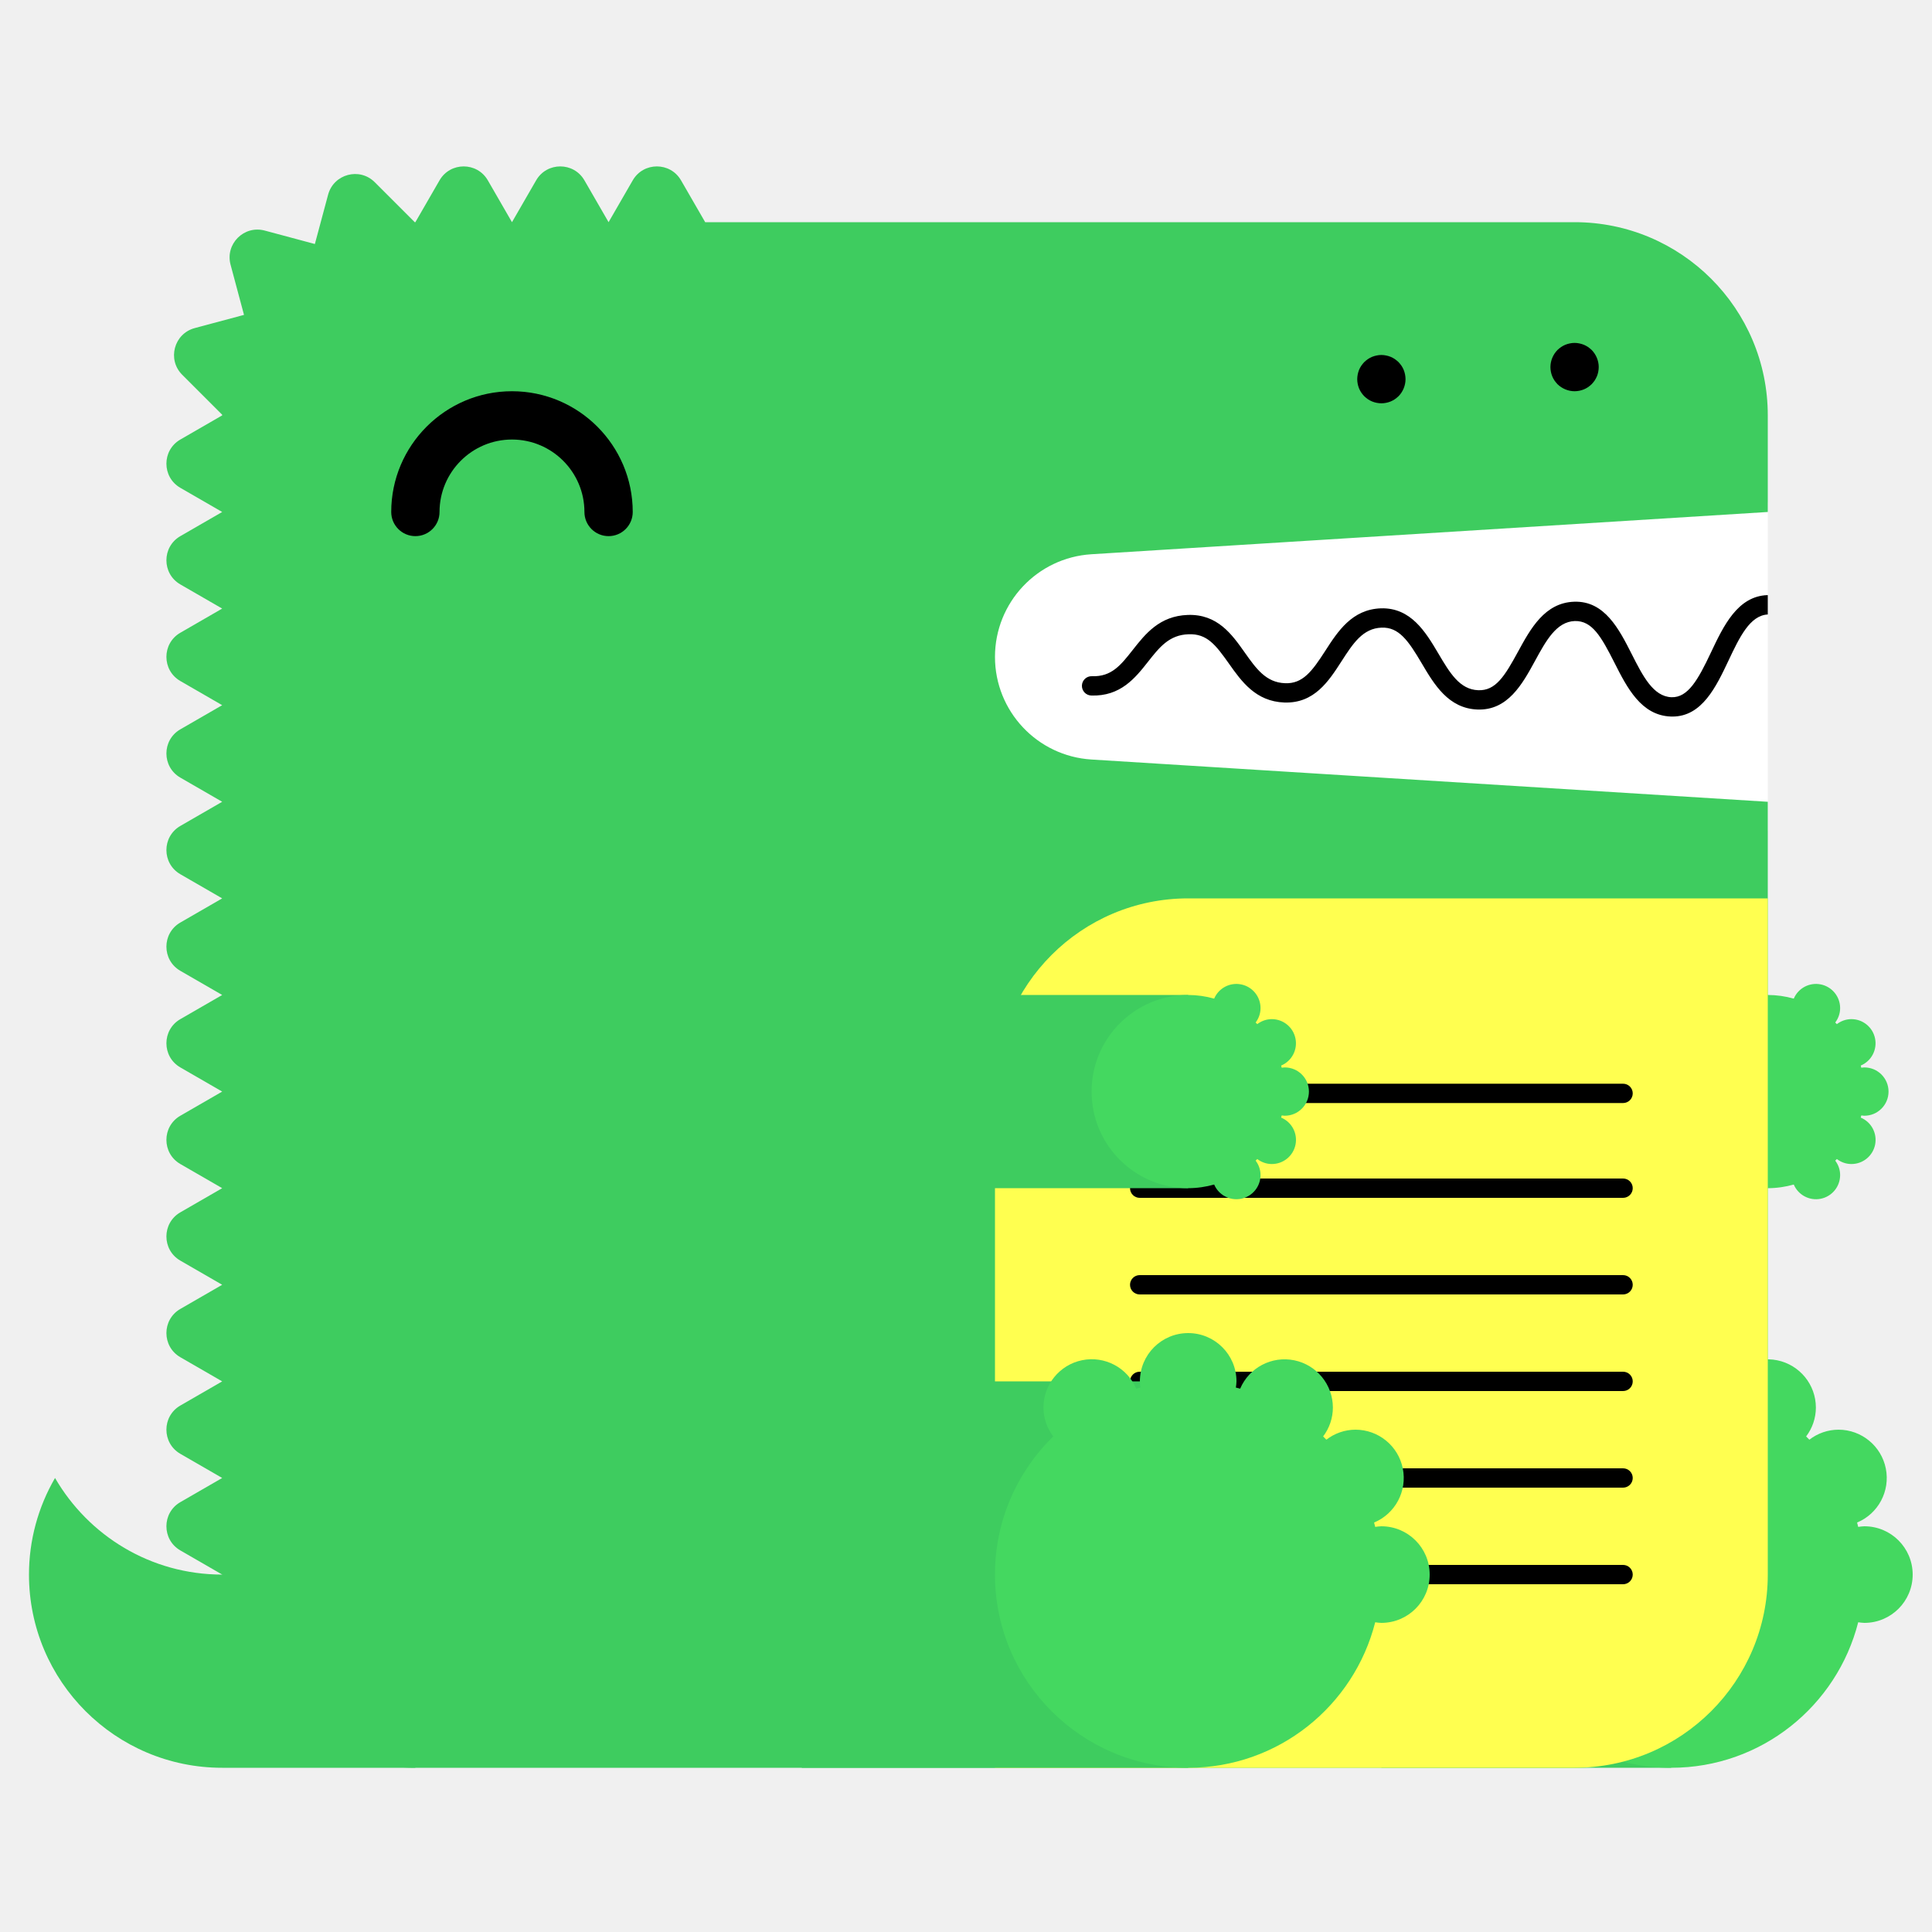
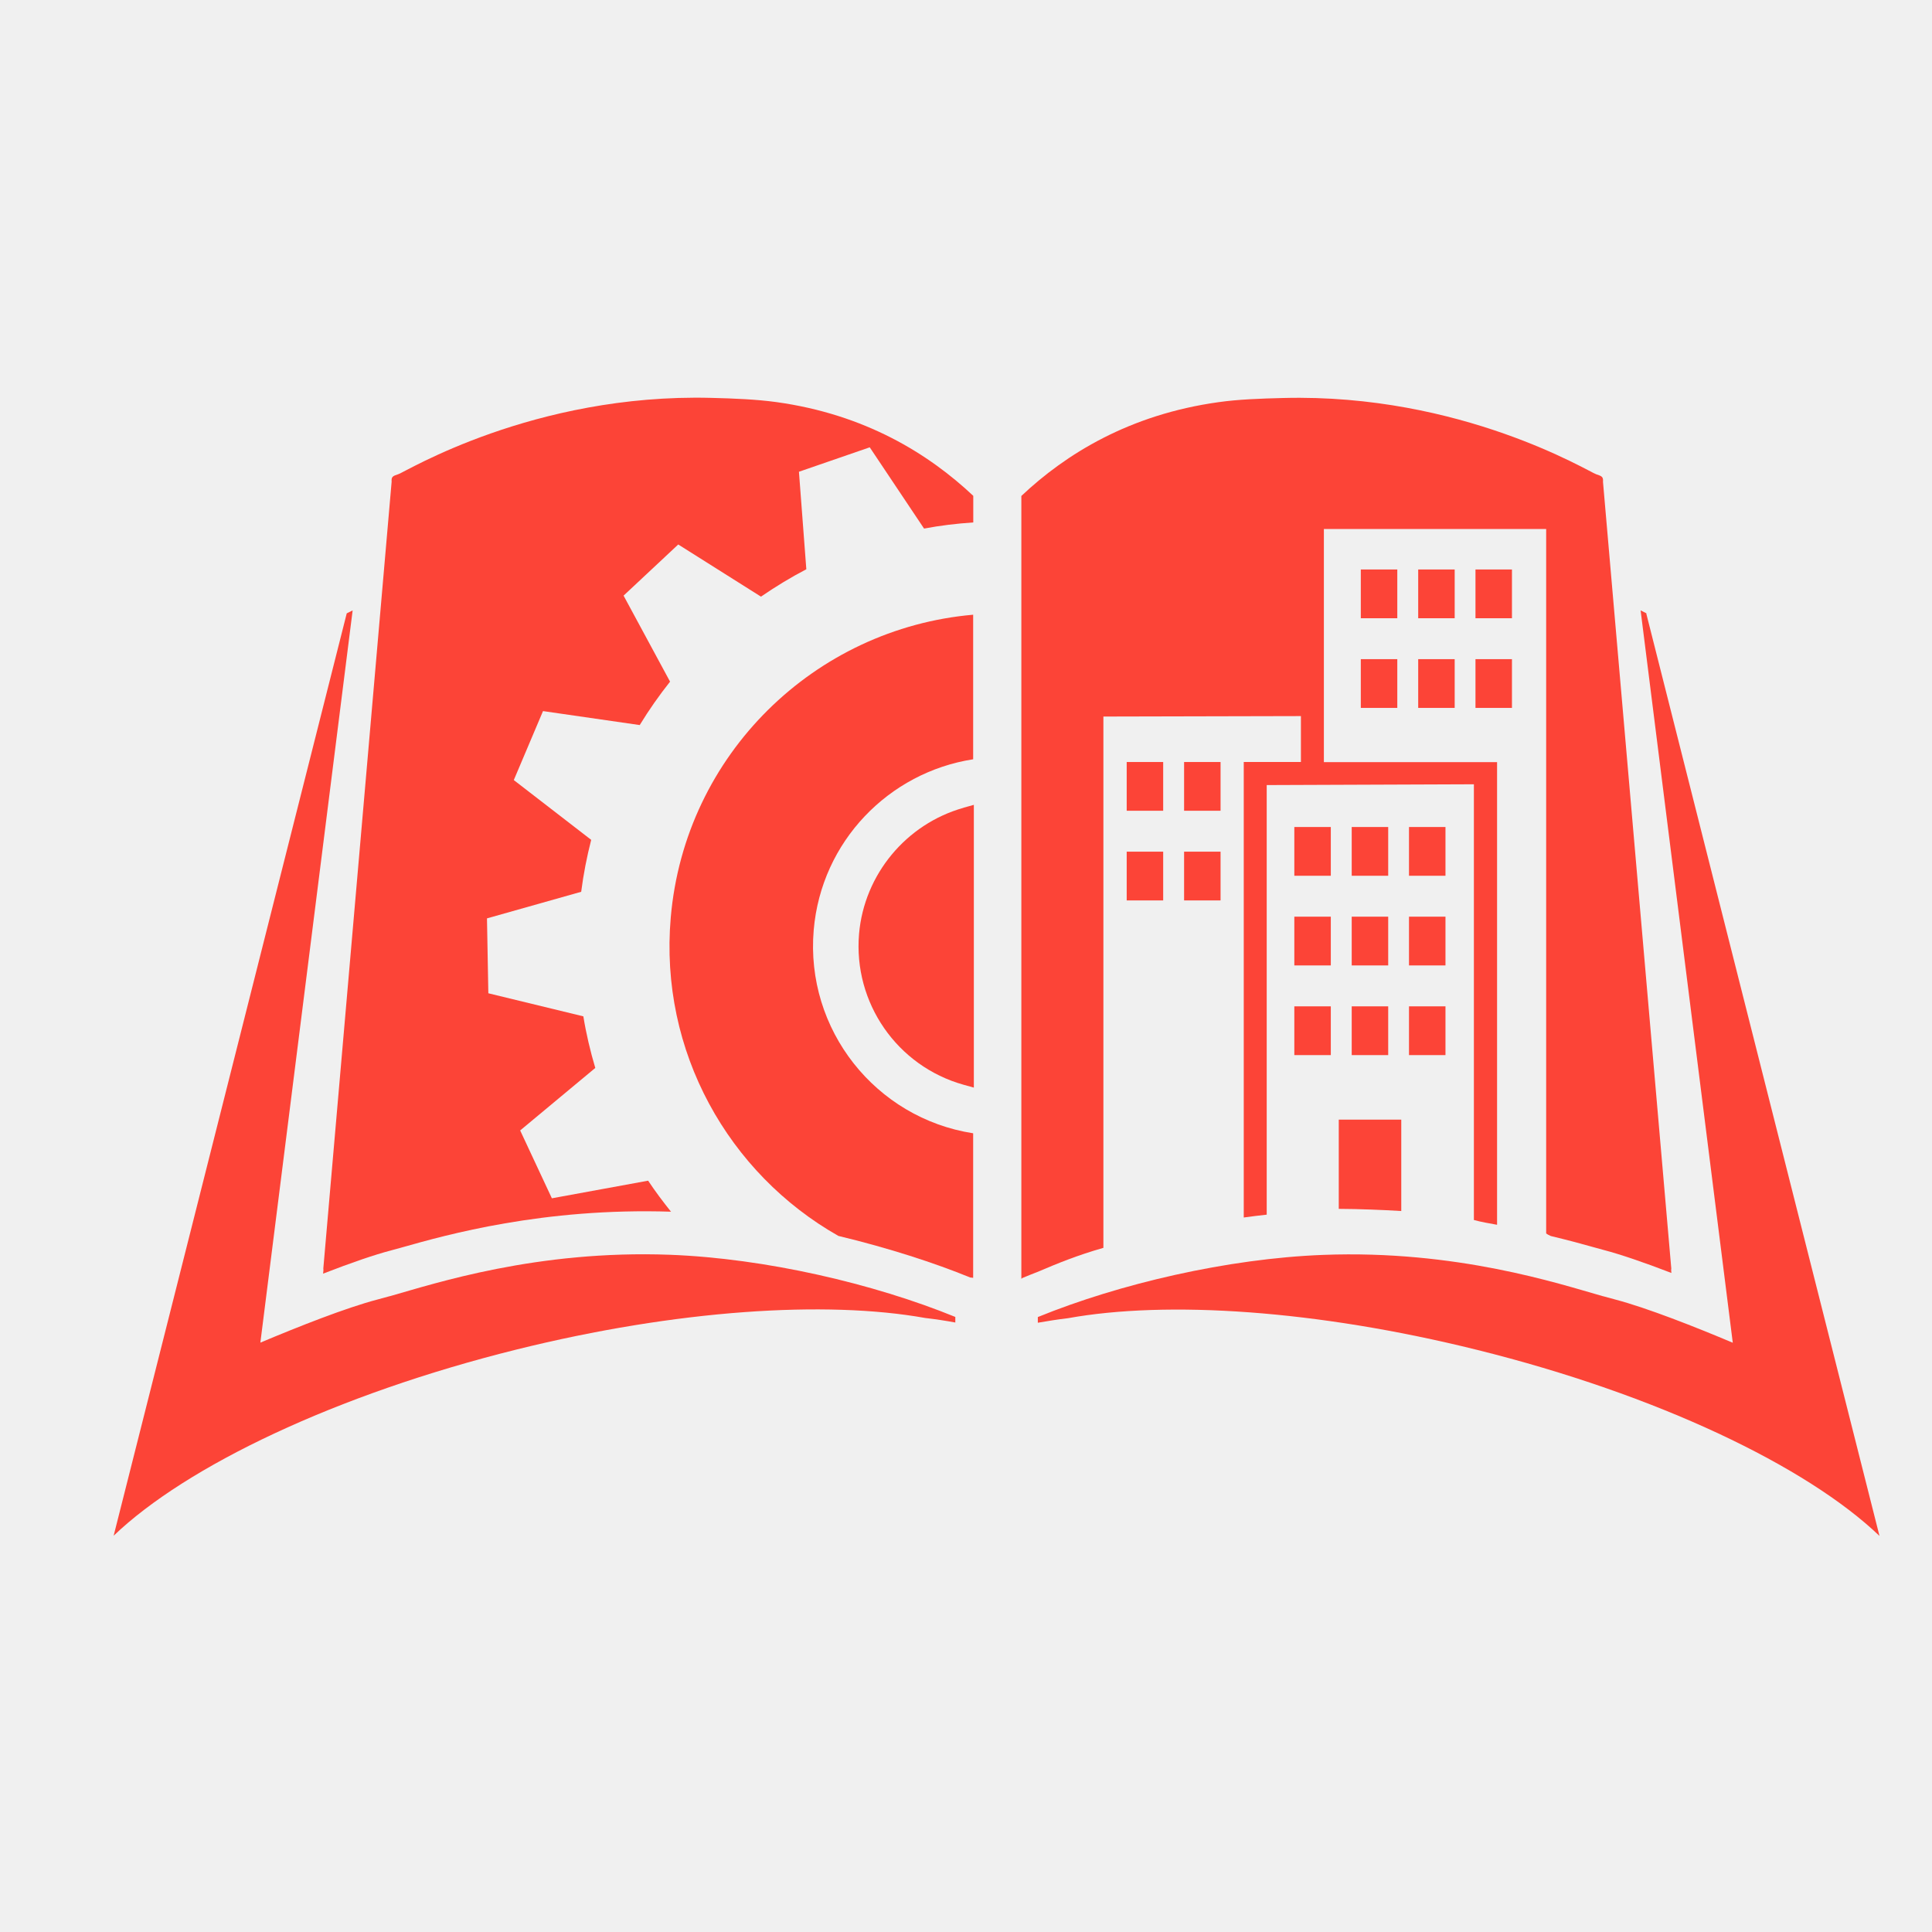
- <svg xmlns="http://www.w3.org/2000/svg" width="200" height="200" viewBox="0 0 200 200">
-   <g fill="none" fill-rule="evenodd">
-     <path fill="#FFF" d="M99 52h84v34H99z" />
-     <path d="M23 163c-7.398 0-13.843-4.027-17.303-10A19.886 19.886 0 0 0 3 163c0 11.046 8.954 20 20 20h20v-20H23z" fill="#3ECC5F" />
-     <path d="M112.98 57.376L183 53V43c0-11.046-8.954-20-20-20H73l-2.5-4.33c-1.112-1.925-3.889-1.925-5 0L63 23l-2.5-4.33c-1.111-1.925-3.889-1.925-5 0L53 23l-2.5-4.33c-1.111-1.925-3.889-1.925-5 0L43 23c-.022 0-.042.003-.065.003l-4.142-4.141c-1.57-1.571-4.252-.853-4.828 1.294l-1.369 5.104-5.192-1.392c-2.148-.575-4.111 1.389-3.535 3.536l1.39 5.193-5.102 1.367c-2.148.576-2.867 3.259-1.296 4.83l4.142 4.142c0 .021-.003.042-.003.064l-4.33 2.5c-1.925 1.111-1.925 3.889 0 5L23 53l-4.33 2.5c-1.925 1.111-1.925 3.889 0 5L23 63l-4.33 2.5c-1.925 1.111-1.925 3.889 0 5L23 73l-4.33 2.5c-1.925 1.111-1.925 3.889 0 5L23 83l-4.33 2.5c-1.925 1.111-1.925 3.889 0 5L23 93l-4.33 2.5c-1.925 1.111-1.925 3.889 0 5L23 103l-4.33 2.5c-1.925 1.111-1.925 3.889 0 5L23 113l-4.33 2.5c-1.925 1.111-1.925 3.889 0 5L23 123l-4.33 2.5c-1.925 1.111-1.925 3.889 0 5L23 133l-4.33 2.5c-1.925 1.111-1.925 3.889 0 5L23 143l-4.33 2.5c-1.925 1.111-1.925 3.889 0 5L23 153l-4.33 2.5c-1.925 1.111-1.925 3.889 0 5L23 163c0 11.046 8.954 20 20 20h120c11.046 0 20-8.954 20-20V83l-70.02-4.376A10.645 10.645 0 0 1 103 68c0-5.621 4.37-10.273 9.98-10.624" fill="#3ECC5F" />
-     <path fill="#3ECC5F" d="M143 183h30v-40h-30z" />
-     <path d="M193 158c-.219 0-.428.037-.639.064-.038-.15-.074-.301-.116-.451A5 5 0 0 0 190.32 148a4.96 4.96 0 0 0-3.016 1.036 26.531 26.531 0 0 0-.335-.336 4.955 4.955 0 0 0 1.011-2.987 5 5 0 0 0-9.599-1.959c-.148-.042-.297-.077-.445-.115.027-.211.064-.42.064-.639a5 5 0 0 0-5-5 5 5 0 0 0-5 5c0 .219.037.428.064.639-.148.038-.297.073-.445.115a4.998 4.998 0 0 0-9.599 1.959c0 1.125.384 2.151 1.011 2.987-3.717 3.632-6.031 8.693-6.031 14.3 0 11.046 8.954 20 20 20 9.339 0 17.16-6.41 19.361-15.064.211.027.42.064.639.064a5 5 0 0 0 5-5 5 5 0 0 0-5-5" fill="#44D860" />
-     <path fill="#3ECC5F" d="M153 123h30v-20h-30z" />
-     <path d="M193 115.5a2.5 2.5 0 1 0 0-5c-.109 0-.214.019-.319.032-.02-.075-.037-.15-.058-.225a2.501 2.501 0 0 0-.963-4.807c-.569 0-1.088.197-1.508.518a6.653 6.653 0 0 0-.168-.168c.314-.417.506-.931.506-1.494a2.5 2.5 0 0 0-4.8-.979A9.987 9.987 0 0 0 183 103c-5.522 0-10 4.478-10 10s4.478 10 10 10c.934 0 1.833-.138 2.69-.377a2.5 2.5 0 0 0 4.8-.979c0-.563-.192-1.077-.506-1.494.057-.055.113-.111.168-.168.42.321.939.518 1.508.518a2.5 2.5 0 0 0 .963-4.807c.021-.074.038-.15.058-.225.105.013.21.032.319.032" fill="#44D860" />
-     <path d="M63 55.5a2.5 2.5 0 0 1-2.5-2.5c0-4.136-3.364-7.5-7.5-7.5s-7.5 3.364-7.5 7.5a2.5 2.5 0 1 1-5 0c0-6.893 5.607-12.5 12.5-12.5S65.5 46.107 65.5 53a2.5 2.5 0 0 1-2.5 2.5" fill="#000" />
-     <path d="M103 183h60c11.046 0 20-8.954 20-20V93h-60c-11.046 0-20 8.954-20 20v70z" fill="#FFFF50" />
-     <path d="M168.02 124h-50.04a1 1 0 1 1 0-2h50.04a1 1 0 1 1 0 2m0 20h-50.04a1 1 0 1 1 0-2h50.04a1 1 0 1 1 0 2m0 20h-50.04a1 1 0 1 1 0-2h50.04a1 1 0 1 1 0 2m0-49.814h-50.04a1 1 0 1 1 0-2h50.04a1 1 0 1 1 0 2m0 19.814h-50.04a1 1 0 1 1 0-2h50.04a1 1 0 1 1 0 2m0 20h-50.04a1 1 0 1 1 0-2h50.04a1 1 0 1 1 0 2M183 61.611c-.012 0-.022-.006-.034-.005-3.09.105-4.552 3.196-5.842 5.923-1.346 2.85-2.387 4.703-4.093 4.647-1.889-.068-2.969-2.202-4.113-4.46-1.314-2.594-2.814-5.536-5.963-5.426-3.046.104-4.513 2.794-5.807 5.167-1.377 2.528-2.314 4.065-4.121 3.994-1.927-.07-2.951-1.805-4.136-3.813-1.321-2.236-2.848-4.75-5.936-4.664-2.994.103-4.465 2.385-5.763 4.4-1.373 2.13-2.335 3.428-4.165 3.351-1.973-.07-2.992-1.51-4.171-3.177-1.324-1.873-2.816-3.993-5.895-3.89-2.928.1-4.399 1.97-5.696 3.618-1.232 1.564-2.194 2.802-4.229 2.724a1 1 0 0 0-.072 2c3.017.101 4.545-1.8 5.872-3.487 1.177-1.496 2.193-2.787 4.193-2.855 1.926-.082 2.829 1.115 4.195 3.045 1.297 1.834 2.769 3.914 5.731 4.021 3.103.104 4.596-2.215 5.918-4.267 1.182-1.834 2.202-3.417 4.15-3.484 1.793-.067 2.769 1.35 4.145 3.681 1.297 2.197 2.766 4.686 5.787 4.796 3.125.108 4.634-2.62 5.949-5.035 1.139-2.088 2.214-4.06 4.119-4.126 1.793-.042 2.728 1.595 4.111 4.33 1.292 2.553 2.757 5.445 5.825 5.556l.169.003c3.064 0 4.518-3.075 5.805-5.794 1.139-2.41 2.217-4.68 4.067-4.773v-2z" fill="#000" />
-     <path fill="#3ECC5F" d="M83 183h40v-40H83z" />
-     <path d="M143 158c-.219 0-.428.037-.639.064-.038-.15-.074-.301-.116-.451A5 5 0 0 0 140.32 148a4.96 4.96 0 0 0-3.016 1.036 26.531 26.531 0 0 0-.335-.336 4.955 4.955 0 0 0 1.011-2.987 5 5 0 0 0-9.599-1.959c-.148-.042-.297-.077-.445-.115.027-.211.064-.42.064-.639a5 5 0 0 0-5-5 5 5 0 0 0-5 5c0 .219.037.428.064.639-.148.038-.297.073-.445.115a4.998 4.998 0 0 0-9.599 1.959c0 1.125.384 2.151 1.011 2.987-3.717 3.632-6.031 8.693-6.031 14.3 0 11.046 8.954 20 20 20 9.339 0 17.16-6.41 19.361-15.064.211.027.42.064.639.064a5 5 0 0 0 5-5 5 5 0 0 0-5-5" fill="#44D860" />
-     <path fill="#3ECC5F" d="M83 123h40v-20H83z" />
-     <path d="M133 115.5a2.5 2.5 0 1 0 0-5c-.109 0-.214.019-.319.032-.02-.075-.037-.15-.058-.225a2.501 2.501 0 0 0-.963-4.807c-.569 0-1.088.197-1.508.518a6.653 6.653 0 0 0-.168-.168c.314-.417.506-.931.506-1.494a2.5 2.5 0 0 0-4.8-.979A9.987 9.987 0 0 0 123 103c-5.522 0-10 4.478-10 10s4.478 10 10 10c.934 0 1.833-.138 2.69-.377a2.5 2.5 0 0 0 4.8-.979c0-.563-.192-1.077-.506-1.494.057-.055.113-.111.168-.168.42.321.939.518 1.508.518a2.5 2.5 0 0 0 .963-4.807c.021-.074.038-.15.058-.225.105.013.21.032.319.032" fill="#44D860" />
-     <path d="M143 41.75c-.16 0-.33-.02-.49-.05a2.52 2.52 0 0 1-.47-.14c-.15-.06-.29-.14-.431-.23-.13-.09-.259-.2-.38-.31-.109-.12-.219-.24-.309-.38s-.17-.28-.231-.43a2.619 2.619 0 0 1-.189-.96c0-.16.02-.33.05-.49.03-.16.08-.31.139-.47.061-.15.141-.29.231-.43.09-.13.2-.26.309-.38.121-.11.25-.22.38-.31.141-.09.281-.17.431-.23.149-.06.31-.11.47-.14.32-.07.65-.07.98 0 .159.03.32.08.47.14.149.06.29.14.43.23.13.09.259.2.38.31.11.12.22.25.31.38.09.14.17.28.23.43.06.16.11.31.14.47.029.16.05.33.05.49 0 .66-.271 1.31-.73 1.77-.121.11-.25.22-.38.31-.14.09-.281.17-.43.23a2.565 2.565 0 0 1-.96.19m20-1.25c-.66 0-1.3-.27-1.771-.73a3.802 3.802 0 0 1-.309-.38c-.09-.14-.17-.28-.231-.43a2.619 2.619 0 0 1-.189-.96c0-.66.27-1.3.729-1.77.121-.11.25-.22.38-.31.141-.09.281-.17.431-.23.149-.06.31-.11.47-.14.32-.07.66-.07.98 0 .159.03.32.08.47.14.149.06.29.14.43.23.13.09.259.2.38.31.459.47.73 1.11.73 1.77 0 .16-.021.33-.05.49-.03.16-.08.32-.14.47-.07.15-.14.29-.23.43-.09.13-.2.26-.31.38-.121.11-.25.22-.38.31-.14.09-.281.17-.43.23a2.565 2.565 0 0 1-.96.19" fill="#000" />
+ <svg xmlns="http://www.w3.org/2000/svg" id="Layer_1" viewBox="-10 -35 170 170">
+   <defs>
+     <style>.cls-1{fill:#fc4437;}</style>
+   </defs>
+   <g>
+     <path class="cls-1" d="M75.63,64.72c-8.58-1.33-14.78-9.11-14.03-17.89,.67-7.8,6.62-13.87,14.03-15.02v-12.72c-13.91,1.21-25.37,12.26-26.61,26.65-1.02,11.78,5.09,22.53,14.75,28.01,4.41,1.06,8.48,2.38,11.6,3.66,.09,0,.17,.02,.26,.03v-12.72Z" />
+     <path class="cls-1" d="M49.05,71.63c-.71-.89-1.39-1.79-2.02-2.74l-8.47,1.55-2.79-5.97,6.61-5.5c-.44-1.48-.8-3-1.05-4.54l-8.36-2.03-.12-6.59,8.29-2.34c.2-1.56,.5-3.09,.88-4.57l-6.81-5.26,2.57-6.07,8.51,1.23c.81-1.33,1.71-2.61,2.67-3.82l-4.09-7.57,4.81-4.5,7.28,4.59c1.28-.88,2.61-1.69,3.99-2.41l-.65-8.58,6.23-2.15,4.78,7.15c1.42-.27,2.86-.44,4.33-.54v-2.34c-3.93-3.7-9.52-7.17-17.33-8.25-1.76-.24-3.69-.32-5.73-.37-15.67-.4-26.91,6.52-27.52,6.71-.53,.17-.63,.24-.6,.67l-6.01,69.22c.02,.12,0,.3-.02,.46,2.5-.97,4.51-1.66,6-2.05,.28-.07,.62-.17,1.02-.28,3.75-1.06,12.34-3.49,23.61-3.12Z" />
  </g>
+   <path class="cls-1" d="M74.78,36.08c-5.05,1.42-8.74,5.88-9.19,11.09h0c-.52,6.06,3.34,11.64,9.2,13.28l.9,.25v-24.88l-.9,.25Z" />
+   <g>
+     <rect class="cls-1" x="103.89" y="37.77" width="3.21" height="4.29" />
+     <rect class="cls-1" x="103.89" y="45.66" width="3.21" height="4.29" />
+     <rect class="cls-1" x="108.94" y="53.55" width="3.21" height="4.29" />
+     <rect class="cls-1" x="103.89" y="53.55" width="3.21" height="4.29" />
+     <rect class="cls-1" x="108.94" y="37.77" width="3.21" height="4.29" />
+     <rect class="cls-1" x="113.98" y="37.77" width="3.21" height="4.29" />
+     <rect class="cls-1" x="113.98" y="53.55" width="3.21" height="4.29" />
+     <rect class="cls-1" x="113.98" y="45.66" width="3.21" height="4.29" />
+     <rect class="cls-1" x="108.94" y="45.66" width="3.21" height="4.29" />
+   </g>
+   <path class="cls-1" d="M79.92,77.47c.45-.19,.93-.38,1.42-.57,1.69-.72,3.43-1.44,5.75-2.1V28.05l17.38-.04v4.04h-5.03v40.08c.67-.09,1.35-.18,2.02-.25V34.08l18.23-.07v38.34c.66,.18,1.37,.3,2.04,.42V32.06h-15.24V11.55h19.56v61.98c.09,.08,.24,.15,.41,.23,1.5,.36,2.73,.69,3.64,.95,.4,.11,.74,.21,1.02,.28,1.48,.39,3.48,1.07,5.95,2.02-.02-.14-.03-.29-.01-.39l-6.01-69.22c.03-.43-.07-.5-.6-.67-.61-.19-11.84-7.11-27.52-6.71-2.04,.05-3.97,.12-5.73,.37-7.81,1.09-13.41,4.55-17.33,8.25V77.52s.03-.01,.05-.02v-.03Z" />
+   <path class="cls-1" d="M110.61,71.43c.91,.03,1.81,.08,2.69,.13,0,0,0,0,0,0v-8.04h-5.5v7.85c.94,0,1.87,.03,2.78,.06,.01,0,.02,0,.04,0Z" />
+   <rect class="cls-1" x="109.74" y="15.11" width="3.21" height="4.29" />
+   <rect class="cls-1" x="109.74" y="23" width="3.21" height="4.29" />
+   <rect class="cls-1" x="114.79" y="15.11" width="3.21" height="4.29" />
+   <rect class="cls-1" x="119.83" y="15.11" width="3.21" height="4.29" />
+   <rect class="cls-1" x="119.83" y="23" width="3.21" height="4.29" />
+   <rect class="cls-1" x="114.79" y="23" width="3.21" height="4.29" />
+   <rect class="cls-1" x="89.14" y="32.05" width="3.21" height="4.29" />
+   <rect class="cls-1" x="89.14" y="39.94" width="3.21" height="4.29" />
+   <rect class="cls-1" x="94.19" y="32.05" width="3.21" height="4.29" />
+   <rect class="cls-1" x="94.19" y="39.94" width="3.21" height="4.29" />
+   <path class="cls-1" d="M74.06,80.88c-7.18-2.93-16.7-5.15-25.11-5.47-11.71-.44-20.73,2.54-24.56,3.62l-.16,.04c-.39,.11-.72,.2-.99,.27-2.8,.73-7.05,2.42-10.33,3.8L21.03,18.71l-.52,.26L0,100.13c6.39-6.12,19.55-12.43,35.44-16.38,14.14-3.51,27.25-4.34,35.96-2.78,.94,.11,1.79,.24,2.66,.4,0-.07,0-.5,0-.5Z" />
+   <path class="cls-1" d="M134.88,18.97l-.52-.26,8.11,64.44c-3.27-1.38-7.52-3.06-10.33-3.8-.27-.07-.6-.16-.99-.27l-.16-.04c-3.82-1.08-12.84-4.07-24.56-3.62-8.41,.32-17.93,2.54-25.11,5.47,0,0,0,.43,0,.5,.87-.15,1.72-.29,2.66-.4,8.71-1.57,21.82-.73,35.96,2.78,15.89,3.94,29.05,10.26,35.44,16.38l-20.52-81.16Z" />
</svg>
